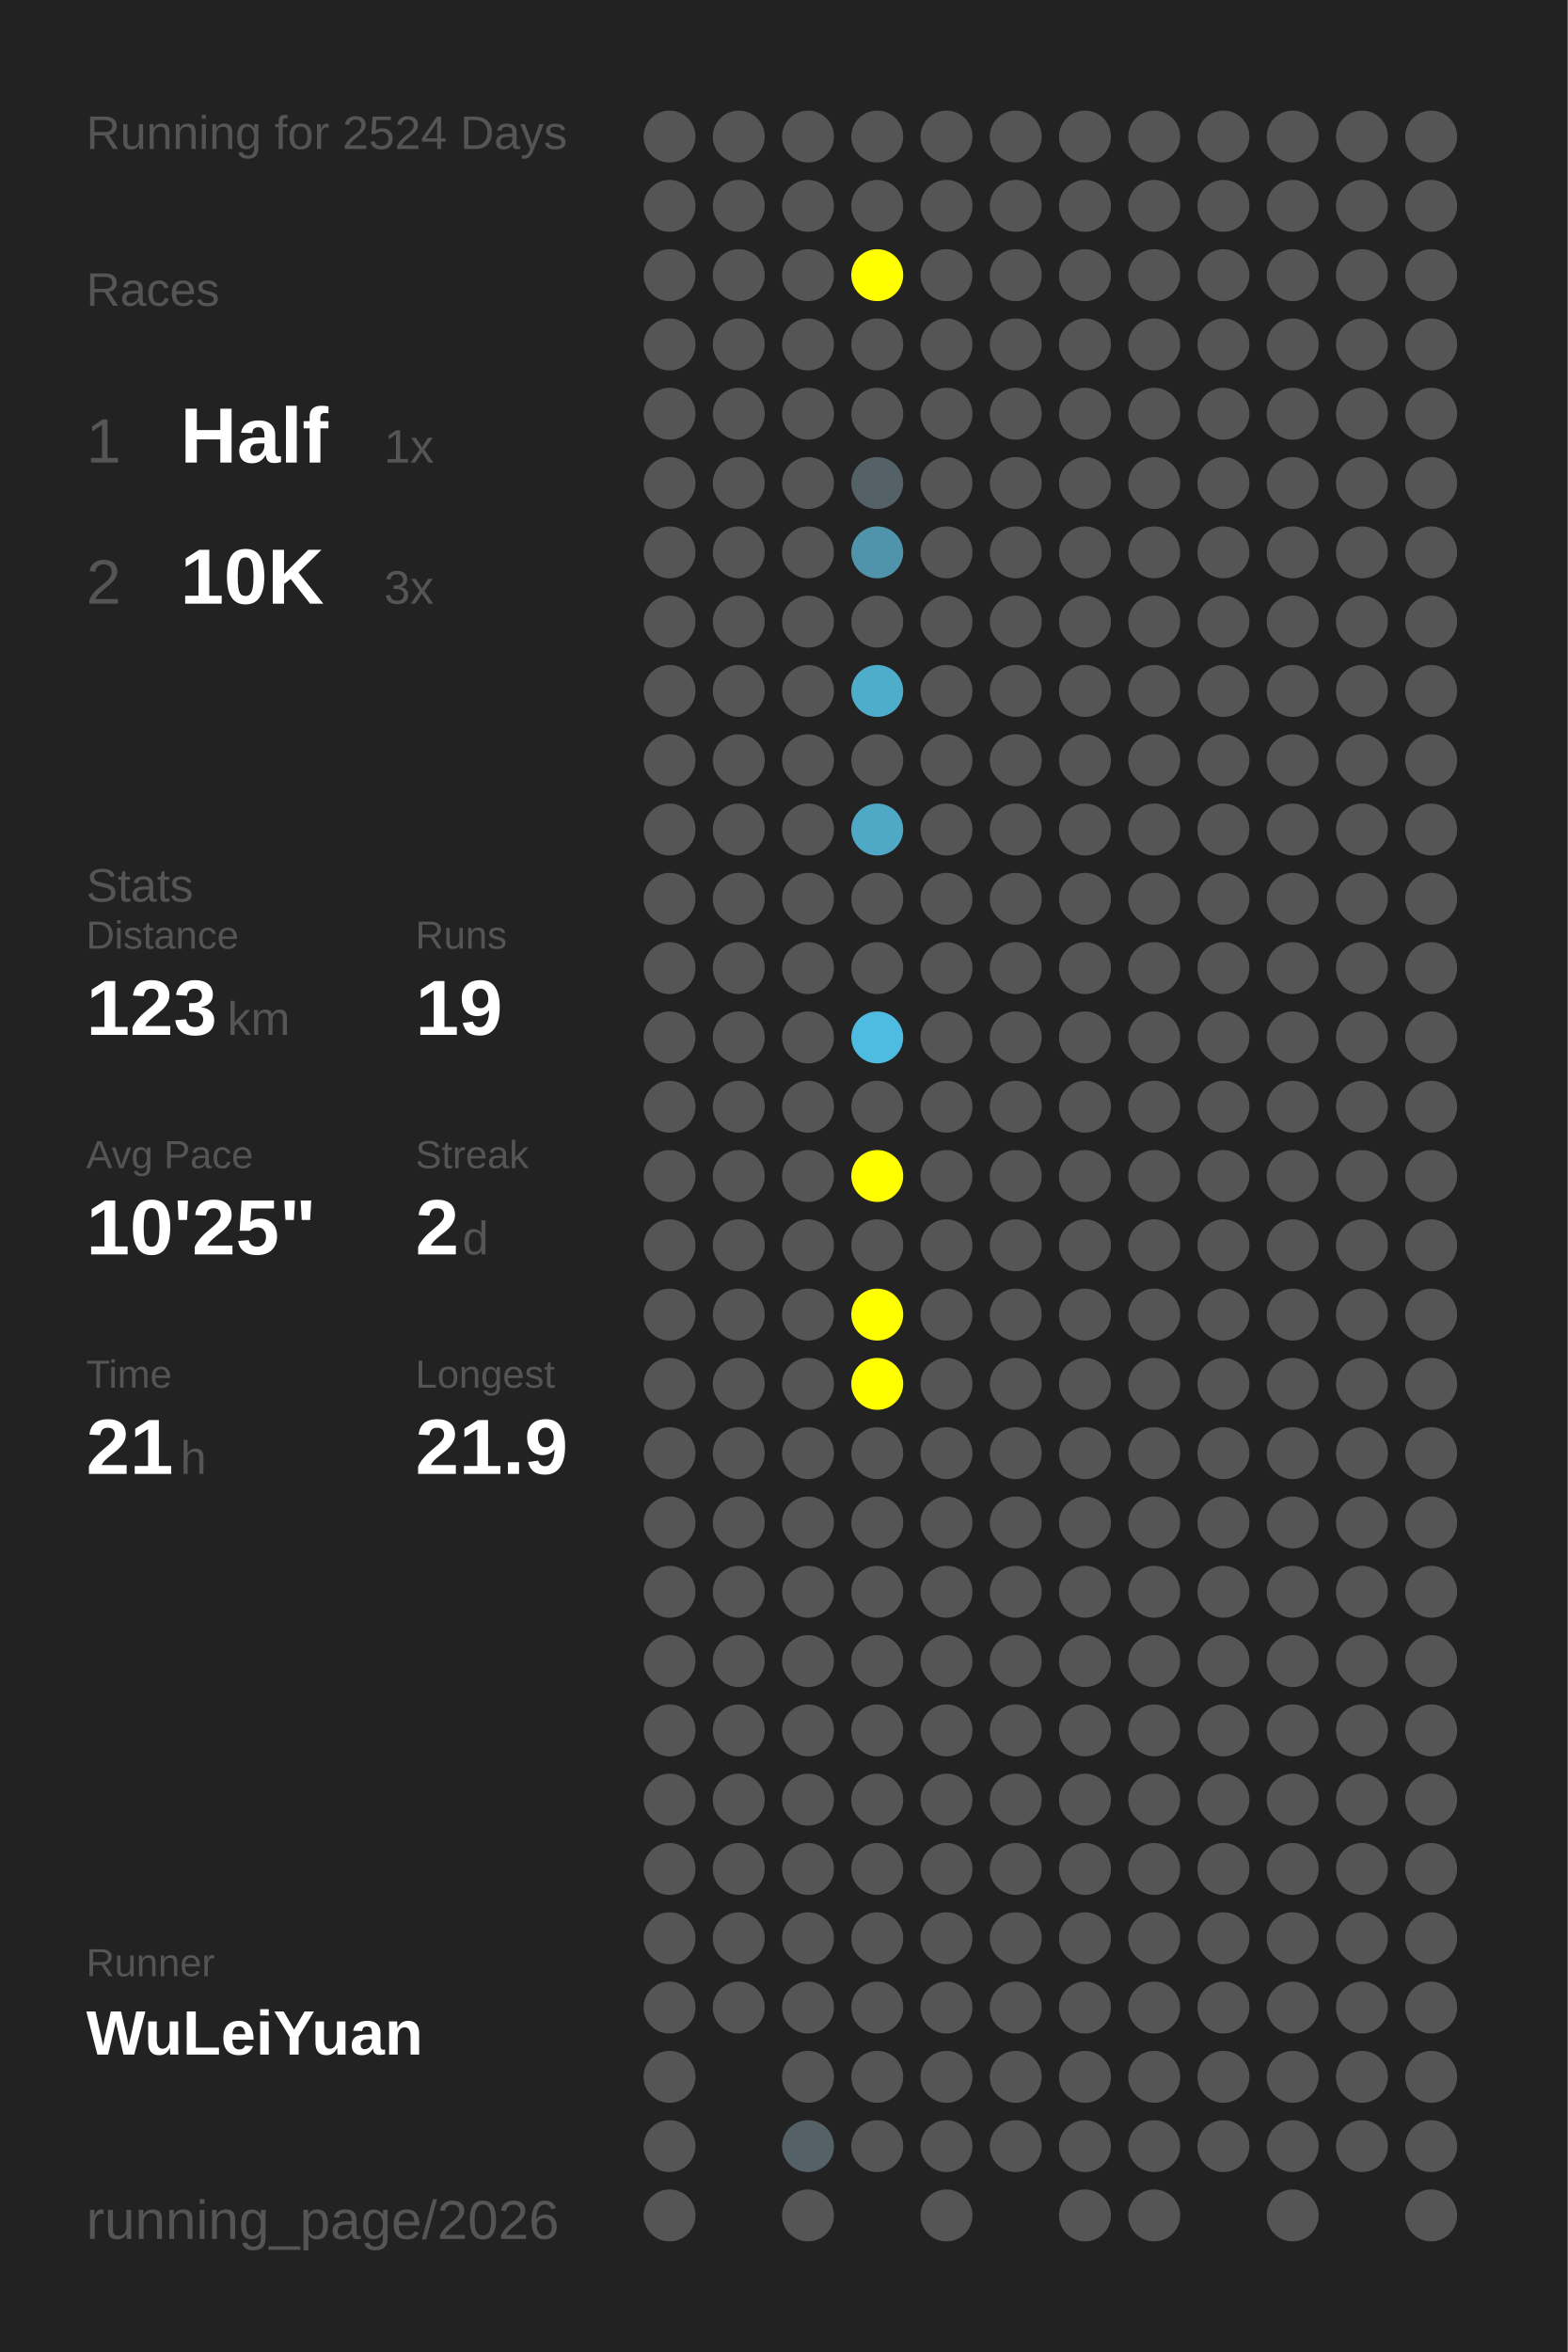
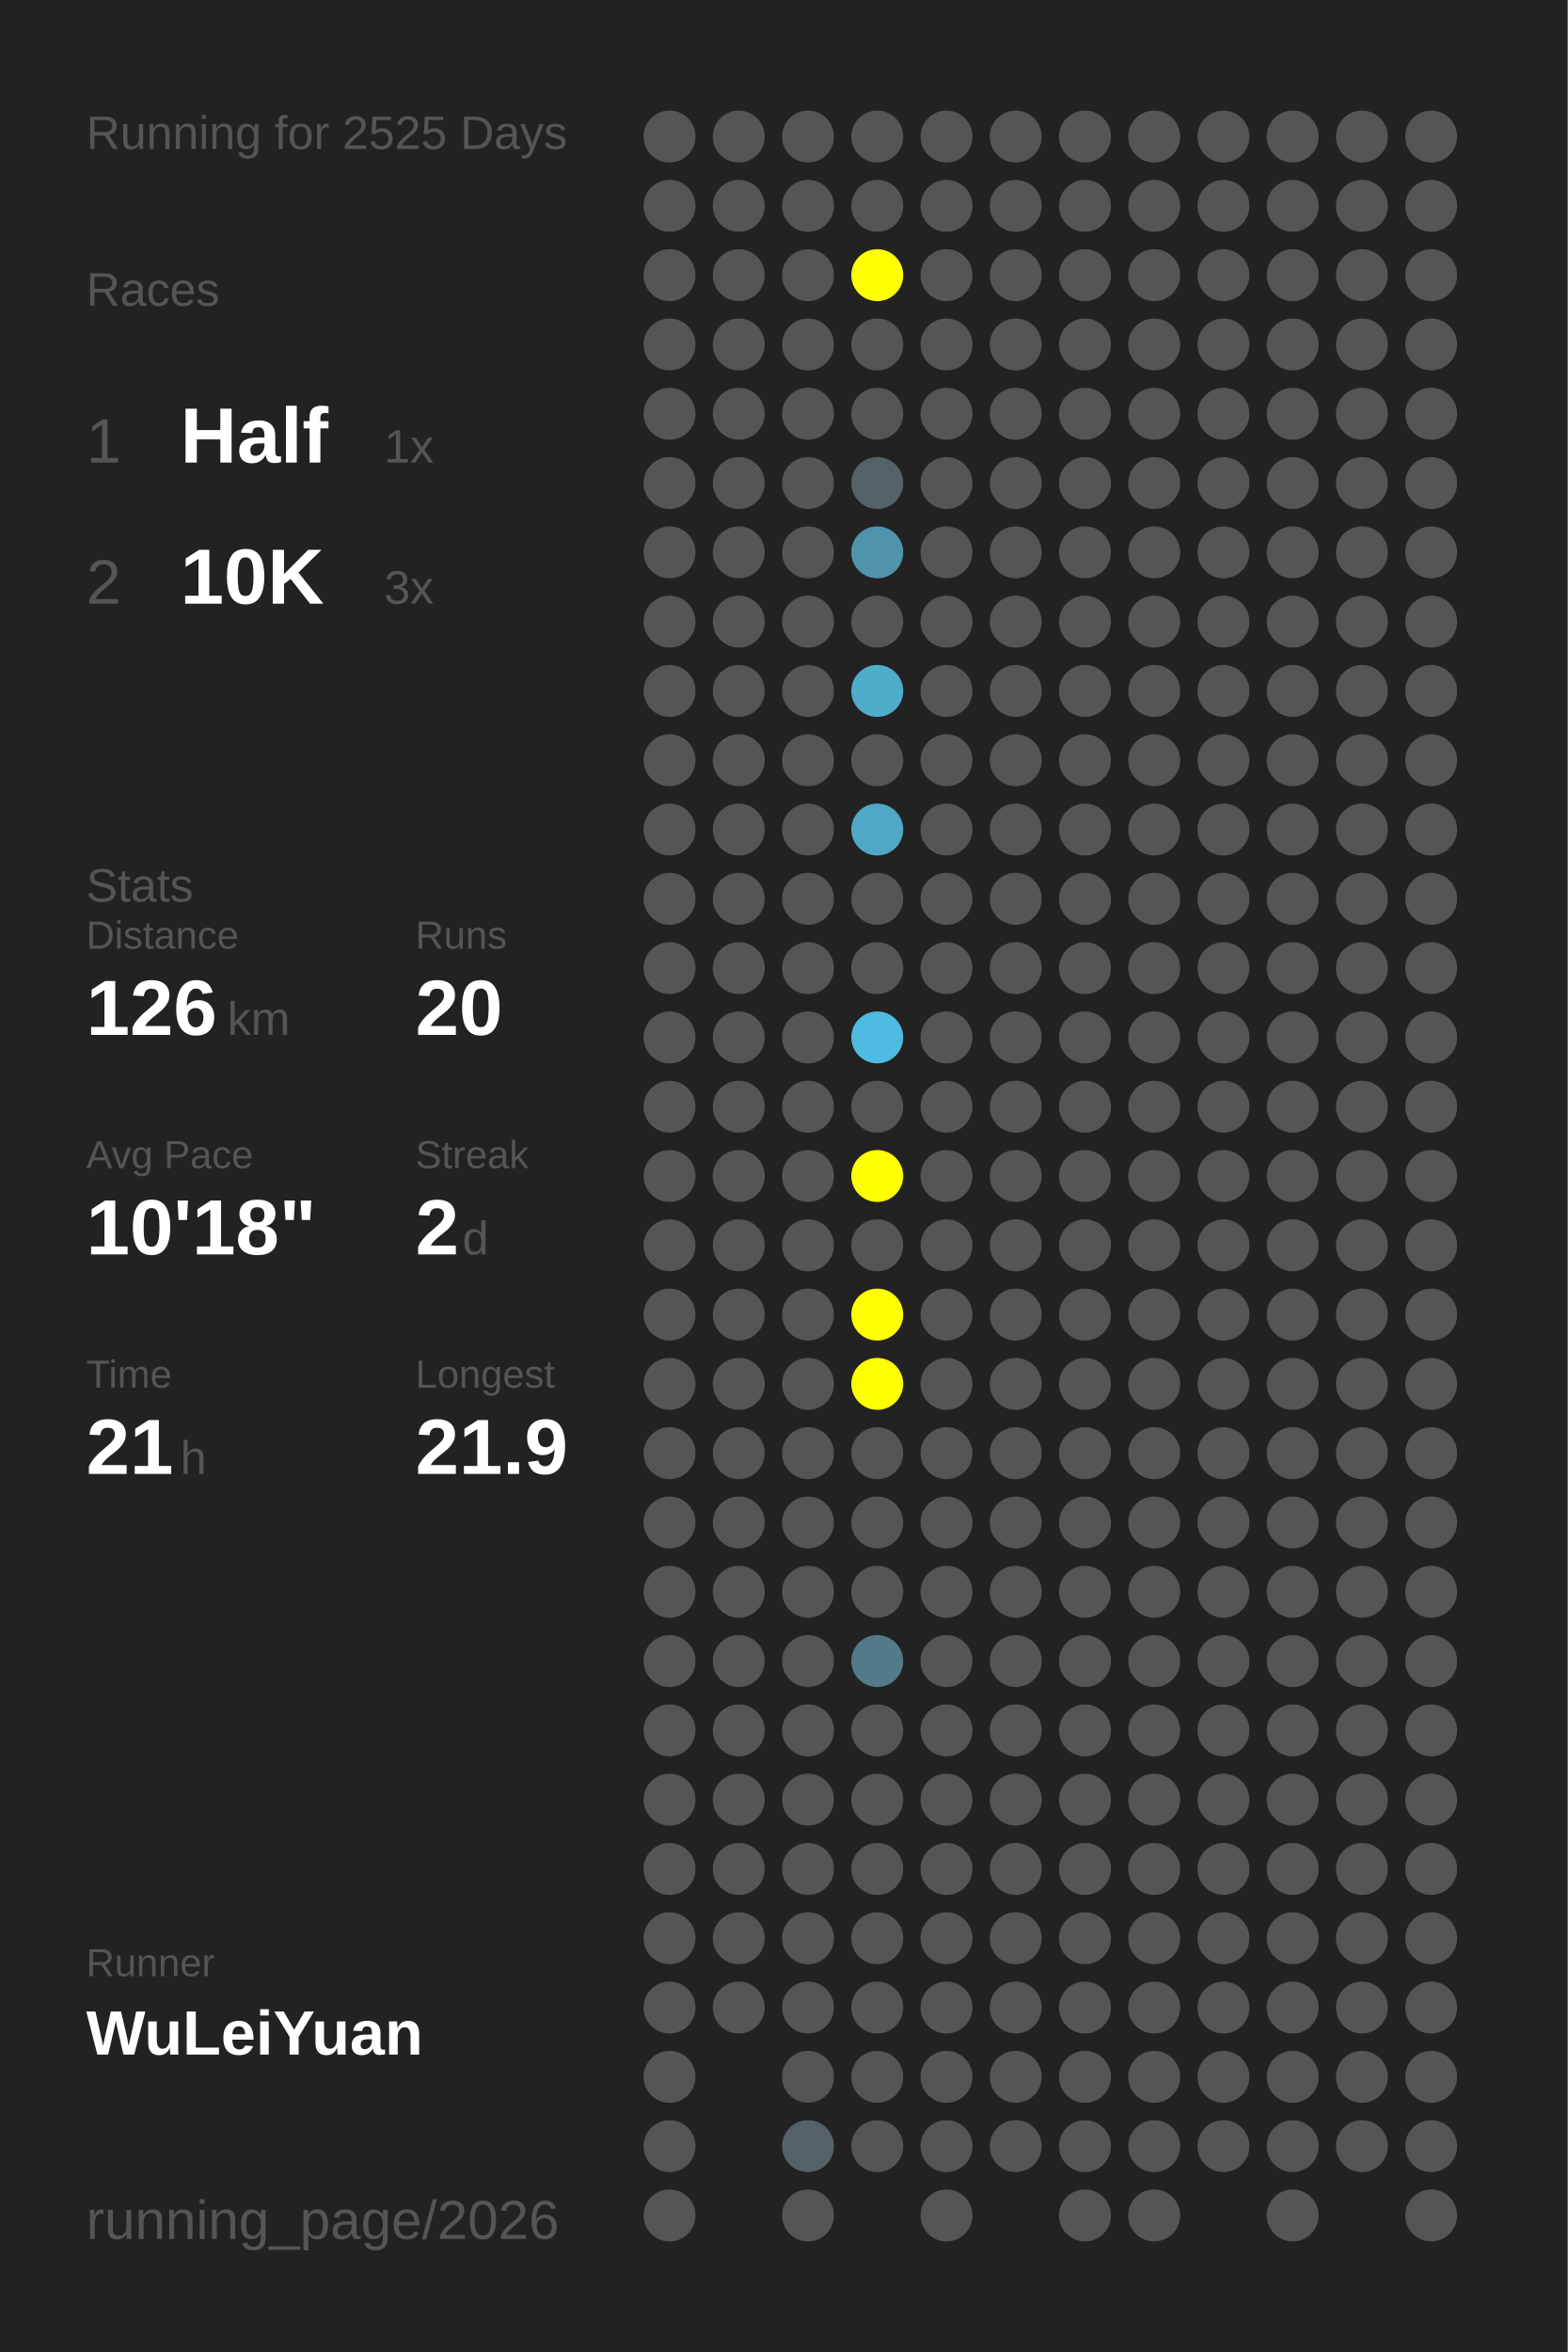
<svg xmlns="http://www.w3.org/2000/svg" baseProfile="full" height="300mm" version="1.1" viewBox="0,0,200,300" width="200mm">
  <defs />
  <rect fill="#222222" height="300" width="200" x="0" y="0" />
-   <text fill="#555555" style="font-size:6px; font-family:Arial;" x="11" y="19">Running for 2524 Days</text>
+   <text fill="#555555" style="font-size:6px; font-family:Arial;" x="11" y="19">Running for 2525 Days</text>
  <text fill="#555555" style="font-size:6px; font-family:Arial;" x="11" y="39">Races</text>
  <text fill="#555555" style="font-size:8px; font-family:Arial;" x="11" y="59">1</text>
  <text fill="#FFFFFF" style="font-size:10px; font-family:Arial; font-weight:bold;" x="23" y="59">Half</text>
  <text fill="#555555" style="font-size:6px; font-family:Arial;" x="49" y="59">1x</text>
  <text fill="#555555" style="font-size:8px; font-family:Arial;" x="11" y="77">2</text>
  <text fill="#FFFFFF" style="font-size:10px; font-family:Arial; font-weight:bold;" x="23" y="77">10K</text>
  <text fill="#555555" style="font-size:6px; font-family:Arial;" x="49" y="77">3x</text>
  <text fill="#555555" style="font-size:6px; font-family:Arial;" x="11" y="115">Stats</text>
  <text fill="#555555" style="font-size:5px; font-family:Arial;" x="11" y="121">Distance</text>
-   <text fill="#FFFFFF" style="font-size:10px; font-family:Arial; font-weight:bold;" x="11" y="132">123</text>
+   <text fill="#FFFFFF" style="font-size:10px; font-family:Arial; font-weight:bold;" x="11" y="132">126</text>
  <text fill="#555555" style="font-size:6px; font-family:Arial;" x="29" y="132">km</text>
  <text fill="#555555" style="font-size:5px; font-family:Arial;" x="53" y="121">Runs</text>
-   <text fill="#FFFFFF" style="font-size:10px; font-family:Arial; font-weight:bold;" x="53" y="132">19</text>
+   <text fill="#FFFFFF" style="font-size:10px; font-family:Arial; font-weight:bold;" x="53" y="132">20</text>
  <text fill="#555555" style="font-size:5px; font-family:Arial;" x="11" y="149">Avg Pace</text>
-   <text fill="#FFFFFF" style="font-size:10px; font-family:Arial; font-weight:bold;" x="11" y="160">10'25"</text>
+   <text fill="#FFFFFF" style="font-size:10px; font-family:Arial; font-weight:bold;" x="11" y="160">10'18"</text>
  <text fill="#555555" style="font-size:5px; font-family:Arial;" x="53" y="149">Streak</text>
  <text fill="#FFFFFF" style="font-size:10px; font-family:Arial; font-weight:bold;" x="53" y="160">2</text>
  <text fill="#555555" style="font-size:6px; font-family:Arial;" x="59" y="160">d</text>
  <text fill="#555555" style="font-size:5px; font-family:Arial;" x="11" y="177">Time</text>
  <text fill="#FFFFFF" style="font-size:10px; font-family:Arial; font-weight:bold;" x="11" y="188">21</text>
  <text fill="#555555" style="font-size:6px; font-family:Arial;" x="23" y="188">h</text>
  <text fill="#555555" style="font-size:5px; font-family:Arial;" x="53" y="177">Longest</text>
  <text fill="#FFFFFF" style="font-size:10px; font-family:Arial; font-weight:bold;" x="53" y="188">21.9</text>
  <text fill="#555555" style="font-size:5px; font-family:Arial;" x="11" y="252.065">Runner</text>
  <text fill="#FFFFFF" style="font-size:8px; font-family:Arial; font-weight:bold;" x="11" y="262.065">WuLeiYuan</text>
  <text fill="#555555" style="font-size:7px; font-family:Arial;" x="11" y="285.581">running_page/2026</text>
  <circle cx="85.417" cy="17.419" fill="#555555" r="3.312" />
  <circle cx="85.417" cy="26.258" fill="#555555" r="3.312" />
  <circle cx="85.417" cy="35.097" fill="#555555" r="3.312" />
  <circle cx="85.417" cy="43.935" fill="#555555" r="3.312" />
  <circle cx="85.417" cy="52.774" fill="#555555" r="3.312" />
  <circle cx="85.417" cy="61.613" fill="#555555" r="3.312" />
  <circle cx="85.417" cy="70.452" fill="#555555" r="3.312" />
  <circle cx="85.417" cy="79.29" fill="#555555" r="3.312" />
  <circle cx="85.417" cy="88.129" fill="#555555" r="3.312" />
  <circle cx="85.417" cy="96.968" fill="#555555" r="3.312" />
  <circle cx="85.417" cy="105.806" fill="#555555" r="3.312" />
  <circle cx="85.417" cy="114.645" fill="#555555" r="3.312" />
  <circle cx="85.417" cy="123.484" fill="#555555" r="3.312" />
  <circle cx="85.417" cy="132.323" fill="#555555" r="3.312" />
  <circle cx="85.417" cy="141.161" fill="#555555" r="3.312" />
  <circle cx="85.417" cy="150" fill="#555555" r="3.312" />
  <circle cx="85.417" cy="158.839" fill="#555555" r="3.312" />
  <circle cx="85.417" cy="167.677" fill="#555555" r="3.312" />
  <circle cx="85.417" cy="176.516" fill="#555555" r="3.312" />
  <circle cx="85.417" cy="185.355" fill="#555555" r="3.312" />
  <circle cx="85.417" cy="194.194" fill="#555555" r="3.312" />
  <circle cx="85.417" cy="203.032" fill="#555555" r="3.312" />
  <circle cx="85.417" cy="211.871" fill="#555555" r="3.312" />
  <circle cx="85.417" cy="220.71" fill="#555555" r="3.312" />
  <circle cx="85.417" cy="229.548" fill="#555555" r="3.312" />
  <circle cx="85.417" cy="238.387" fill="#555555" r="3.312" />
  <circle cx="85.417" cy="247.226" fill="#555555" r="3.312" />
  <circle cx="85.417" cy="256.065" fill="#555555" r="3.312" />
  <circle cx="85.417" cy="264.903" fill="#555555" r="3.312" />
  <circle cx="85.417" cy="273.742" fill="#555555" r="3.312" />
  <circle cx="85.417" cy="282.581" fill="#555555" r="3.312" />
  <circle cx="94.25" cy="17.419" fill="#555555" r="3.312" />
  <circle cx="94.25" cy="26.258" fill="#555555" r="3.312" />
  <circle cx="94.25" cy="35.097" fill="#555555" r="3.312" />
  <circle cx="94.25" cy="43.935" fill="#555555" r="3.312" />
  <circle cx="94.25" cy="52.774" fill="#555555" r="3.312" />
  <circle cx="94.25" cy="61.613" fill="#555555" r="3.312" />
  <circle cx="94.25" cy="70.452" fill="#555555" r="3.312" />
  <circle cx="94.25" cy="79.29" fill="#555555" r="3.312" />
  <circle cx="94.25" cy="88.129" fill="#555555" r="3.312" />
  <circle cx="94.25" cy="96.968" fill="#555555" r="3.312" />
  <circle cx="94.25" cy="105.806" fill="#555555" r="3.312" />
  <circle cx="94.25" cy="114.645" fill="#555555" r="3.312" />
  <circle cx="94.25" cy="123.484" fill="#555555" r="3.312" />
  <circle cx="94.25" cy="132.323" fill="#555555" r="3.312" />
  <circle cx="94.25" cy="141.161" fill="#555555" r="3.312" />
  <circle cx="94.25" cy="150" fill="#555555" r="3.312" />
  <circle cx="94.25" cy="158.839" fill="#555555" r="3.312" />
  <circle cx="94.25" cy="167.677" fill="#555555" r="3.312" />
  <circle cx="94.25" cy="176.516" fill="#555555" r="3.312" />
  <circle cx="94.25" cy="185.355" fill="#555555" r="3.312" />
  <circle cx="94.25" cy="194.194" fill="#555555" r="3.312" />
  <circle cx="94.25" cy="203.032" fill="#555555" r="3.312" />
  <circle cx="94.25" cy="211.871" fill="#555555" r="3.312" />
  <circle cx="94.25" cy="220.71" fill="#555555" r="3.312" />
  <circle cx="94.25" cy="229.548" fill="#555555" r="3.312" />
  <circle cx="94.25" cy="238.387" fill="#555555" r="3.312" />
  <circle cx="94.25" cy="247.226" fill="#555555" r="3.312" />
  <circle cx="94.25" cy="256.065" fill="#555555" r="3.312" />
  <circle cx="103.083" cy="17.419" fill="#555555" r="3.312" />
  <circle cx="103.083" cy="26.258" fill="#555555" r="3.312" />
  <circle cx="103.083" cy="35.097" fill="#555555" r="3.312" />
  <circle cx="103.083" cy="43.935" fill="#555555" r="3.312" />
  <circle cx="103.083" cy="52.774" fill="#555555" r="3.312" />
  <circle cx="103.083" cy="61.613" fill="#555555" r="3.312" />
  <circle cx="103.083" cy="70.452" fill="#555555" r="3.312" />
  <circle cx="103.083" cy="79.29" fill="#555555" r="3.312" />
  <circle cx="103.083" cy="88.129" fill="#555555" r="3.312" />
  <circle cx="103.083" cy="96.968" fill="#555555" r="3.312" />
  <circle cx="103.083" cy="105.806" fill="#555555" r="3.312" />
  <circle cx="103.083" cy="114.645" fill="#555555" r="3.312" />
  <circle cx="103.083" cy="123.484" fill="#555555" r="3.312" />
  <circle cx="103.083" cy="132.323" fill="#555555" r="3.312" />
  <circle cx="103.083" cy="141.161" fill="#555555" r="3.312" />
  <circle cx="103.083" cy="150" fill="#555555" r="3.312" />
  <circle cx="103.083" cy="158.839" fill="#555555" r="3.312" />
  <circle cx="103.083" cy="167.677" fill="#555555" r="3.312" />
  <circle cx="103.083" cy="176.516" fill="#555555" r="3.312" />
  <circle cx="103.083" cy="185.355" fill="#555555" r="3.312" />
  <circle cx="103.083" cy="194.194" fill="#555555" r="3.312" />
  <circle cx="103.083" cy="203.032" fill="#555555" r="3.312" />
  <circle cx="103.083" cy="211.871" fill="#555555" r="3.312" />
  <circle cx="103.083" cy="220.71" fill="#555555" r="3.312" />
  <circle cx="103.083" cy="229.548" fill="#555555" r="3.312" />
  <circle cx="103.083" cy="238.387" fill="#555555" r="3.312" />
  <circle cx="103.083" cy="247.226" fill="#555555" r="3.312" />
  <circle cx="103.083" cy="256.065" fill="#555555" r="3.312" />
  <circle cx="103.083" cy="264.903" fill="#555555" r="3.312" />
  <circle cx="103.083" cy="273.742" fill="#546267" r="3.312" />
  <circle cx="103.083" cy="282.581" fill="#555555" r="3.312" />
  <circle cx="111.917" cy="17.419" fill="#555555" r="3.312" />
  <circle cx="111.917" cy="26.258" fill="#555555" r="3.312" />
  <circle cx="111.917" cy="35.097" fill="#FFFF00" r="3.312" />
  <circle cx="111.917" cy="43.935" fill="#555555" r="3.312" />
  <circle cx="111.917" cy="52.774" fill="#555555" r="3.312" />
  <circle cx="111.917" cy="61.613" fill="#546267" r="3.312" />
  <circle cx="111.917" cy="70.452" fill="#5094ab" r="3.312" />
  <circle cx="111.917" cy="79.29" fill="#555555" r="3.312" />
  <circle cx="111.917" cy="88.129" fill="#4fadcc" r="3.312" />
  <circle cx="111.917" cy="96.968" fill="#555555" r="3.312" />
  <circle cx="111.917" cy="105.806" fill="#4fa8c6" r="3.312" />
  <circle cx="111.917" cy="114.645" fill="#555555" r="3.312" />
  <circle cx="111.917" cy="123.484" fill="#555555" r="3.312" />
  <circle cx="111.917" cy="132.323" fill="#4ebbe0" r="3.312" />
  <circle cx="111.917" cy="141.161" fill="#555555" r="3.312" />
  <circle cx="111.917" cy="150" fill="#FFFF00" r="3.312" />
  <circle cx="111.917" cy="158.839" fill="#555555" r="3.312" />
  <circle cx="111.917" cy="167.677" fill="#FFFF00" r="3.312" />
  <circle cx="111.917" cy="176.516" fill="#FFFF00" r="3.312" />
  <circle cx="111.917" cy="185.355" fill="#555555" r="3.312" />
  <circle cx="111.917" cy="194.194" fill="#555555" r="3.312" />
  <circle cx="111.917" cy="203.032" fill="#555555" r="3.312" />
-   <circle cx="111.917" cy="211.871" fill="#555555" r="3.312" />
+   <circle cx="111.917" cy="211.871" fill="#527a88" r="3.312" />
  <circle cx="111.917" cy="220.71" fill="#555555" r="3.312" />
  <circle cx="111.917" cy="229.548" fill="#555555" r="3.312" />
  <circle cx="111.917" cy="238.387" fill="#555555" r="3.312" />
  <circle cx="111.917" cy="247.226" fill="#555555" r="3.312" />
  <circle cx="111.917" cy="256.065" fill="#555555" r="3.312" />
  <circle cx="111.917" cy="264.903" fill="#555555" r="3.312" />
  <circle cx="111.917" cy="273.742" fill="#555555" r="3.312" />
  <circle cx="120.75" cy="17.419" fill="#555555" r="3.312" />
  <circle cx="120.75" cy="26.258" fill="#555555" r="3.312" />
  <circle cx="120.75" cy="35.097" fill="#555555" r="3.312" />
  <circle cx="120.75" cy="43.935" fill="#555555" r="3.312" />
  <circle cx="120.75" cy="52.774" fill="#555555" r="3.312" />
  <circle cx="120.75" cy="61.613" fill="#555555" r="3.312" />
  <circle cx="120.75" cy="70.452" fill="#555555" r="3.312" />
  <circle cx="120.75" cy="79.29" fill="#555555" r="3.312" />
  <circle cx="120.75" cy="88.129" fill="#555555" r="3.312" />
  <circle cx="120.75" cy="96.968" fill="#555555" r="3.312" />
  <circle cx="120.75" cy="105.806" fill="#555555" r="3.312" />
  <circle cx="120.75" cy="114.645" fill="#555555" r="3.312" />
  <circle cx="120.75" cy="123.484" fill="#555555" r="3.312" />
  <circle cx="120.75" cy="132.323" fill="#555555" r="3.312" />
  <circle cx="120.75" cy="141.161" fill="#555555" r="3.312" />
  <circle cx="120.75" cy="150" fill="#555555" r="3.312" />
  <circle cx="120.75" cy="158.839" fill="#555555" r="3.312" />
  <circle cx="120.75" cy="167.677" fill="#555555" r="3.312" />
  <circle cx="120.75" cy="176.516" fill="#555555" r="3.312" />
  <circle cx="120.75" cy="185.355" fill="#555555" r="3.312" />
  <circle cx="120.75" cy="194.194" fill="#555555" r="3.312" />
  <circle cx="120.75" cy="203.032" fill="#555555" r="3.312" />
  <circle cx="120.75" cy="211.871" fill="#555555" r="3.312" />
  <circle cx="120.75" cy="220.71" fill="#555555" r="3.312" />
  <circle cx="120.75" cy="229.548" fill="#555555" r="3.312" />
  <circle cx="120.75" cy="238.387" fill="#555555" r="3.312" />
  <circle cx="120.75" cy="247.226" fill="#555555" r="3.312" />
  <circle cx="120.75" cy="256.065" fill="#555555" r="3.312" />
  <circle cx="120.75" cy="264.903" fill="#555555" r="3.312" />
  <circle cx="120.75" cy="273.742" fill="#555555" r="3.312" />
  <circle cx="120.75" cy="282.581" fill="#555555" r="3.312" />
  <circle cx="129.583" cy="17.419" fill="#555555" r="3.312" />
  <circle cx="129.583" cy="26.258" fill="#555555" r="3.312" />
  <circle cx="129.583" cy="35.097" fill="#555555" r="3.312" />
  <circle cx="129.583" cy="43.935" fill="#555555" r="3.312" />
  <circle cx="129.583" cy="52.774" fill="#555555" r="3.312" />
  <circle cx="129.583" cy="61.613" fill="#555555" r="3.312" />
  <circle cx="129.583" cy="70.452" fill="#555555" r="3.312" />
  <circle cx="129.583" cy="79.29" fill="#555555" r="3.312" />
  <circle cx="129.583" cy="88.129" fill="#555555" r="3.312" />
  <circle cx="129.583" cy="96.968" fill="#555555" r="3.312" />
  <circle cx="129.583" cy="105.806" fill="#555555" r="3.312" />
  <circle cx="129.583" cy="114.645" fill="#555555" r="3.312" />
  <circle cx="129.583" cy="123.484" fill="#555555" r="3.312" />
  <circle cx="129.583" cy="132.323" fill="#555555" r="3.312" />
  <circle cx="129.583" cy="141.161" fill="#555555" r="3.312" />
  <circle cx="129.583" cy="150" fill="#555555" r="3.312" />
  <circle cx="129.583" cy="158.839" fill="#555555" r="3.312" />
  <circle cx="129.583" cy="167.677" fill="#555555" r="3.312" />
  <circle cx="129.583" cy="176.516" fill="#555555" r="3.312" />
  <circle cx="129.583" cy="185.355" fill="#555555" r="3.312" />
  <circle cx="129.583" cy="194.194" fill="#555555" r="3.312" />
  <circle cx="129.583" cy="203.032" fill="#555555" r="3.312" />
  <circle cx="129.583" cy="211.871" fill="#555555" r="3.312" />
  <circle cx="129.583" cy="220.71" fill="#555555" r="3.312" />
  <circle cx="129.583" cy="229.548" fill="#555555" r="3.312" />
  <circle cx="129.583" cy="238.387" fill="#555555" r="3.312" />
  <circle cx="129.583" cy="247.226" fill="#555555" r="3.312" />
  <circle cx="129.583" cy="256.065" fill="#555555" r="3.312" />
  <circle cx="129.583" cy="264.903" fill="#555555" r="3.312" />
  <circle cx="129.583" cy="273.742" fill="#555555" r="3.312" />
  <circle cx="138.417" cy="17.419" fill="#555555" r="3.312" />
  <circle cx="138.417" cy="26.258" fill="#555555" r="3.312" />
  <circle cx="138.417" cy="35.097" fill="#555555" r="3.312" />
  <circle cx="138.417" cy="43.935" fill="#555555" r="3.312" />
  <circle cx="138.417" cy="52.774" fill="#555555" r="3.312" />
  <circle cx="138.417" cy="61.613" fill="#555555" r="3.312" />
  <circle cx="138.417" cy="70.452" fill="#555555" r="3.312" />
  <circle cx="138.417" cy="79.29" fill="#555555" r="3.312" />
  <circle cx="138.417" cy="88.129" fill="#555555" r="3.312" />
  <circle cx="138.417" cy="96.968" fill="#555555" r="3.312" />
  <circle cx="138.417" cy="105.806" fill="#555555" r="3.312" />
  <circle cx="138.417" cy="114.645" fill="#555555" r="3.312" />
  <circle cx="138.417" cy="123.484" fill="#555555" r="3.312" />
  <circle cx="138.417" cy="132.323" fill="#555555" r="3.312" />
  <circle cx="138.417" cy="141.161" fill="#555555" r="3.312" />
  <circle cx="138.417" cy="150" fill="#555555" r="3.312" />
  <circle cx="138.417" cy="158.839" fill="#555555" r="3.312" />
  <circle cx="138.417" cy="167.677" fill="#555555" r="3.312" />
  <circle cx="138.417" cy="176.516" fill="#555555" r="3.312" />
  <circle cx="138.417" cy="185.355" fill="#555555" r="3.312" />
  <circle cx="138.417" cy="194.194" fill="#555555" r="3.312" />
  <circle cx="138.417" cy="203.032" fill="#555555" r="3.312" />
  <circle cx="138.417" cy="211.871" fill="#555555" r="3.312" />
  <circle cx="138.417" cy="220.71" fill="#555555" r="3.312" />
  <circle cx="138.417" cy="229.548" fill="#555555" r="3.312" />
  <circle cx="138.417" cy="238.387" fill="#555555" r="3.312" />
  <circle cx="138.417" cy="247.226" fill="#555555" r="3.312" />
  <circle cx="138.417" cy="256.065" fill="#555555" r="3.312" />
  <circle cx="138.417" cy="264.903" fill="#555555" r="3.312" />
  <circle cx="138.417" cy="273.742" fill="#555555" r="3.312" />
  <circle cx="138.417" cy="282.581" fill="#555555" r="3.312" />
  <circle cx="147.25" cy="17.419" fill="#555555" r="3.312" />
  <circle cx="147.25" cy="26.258" fill="#555555" r="3.312" />
  <circle cx="147.25" cy="35.097" fill="#555555" r="3.312" />
  <circle cx="147.25" cy="43.935" fill="#555555" r="3.312" />
  <circle cx="147.25" cy="52.774" fill="#555555" r="3.312" />
  <circle cx="147.25" cy="61.613" fill="#555555" r="3.312" />
  <circle cx="147.25" cy="70.452" fill="#555555" r="3.312" />
  <circle cx="147.25" cy="79.29" fill="#555555" r="3.312" />
  <circle cx="147.25" cy="88.129" fill="#555555" r="3.312" />
  <circle cx="147.25" cy="96.968" fill="#555555" r="3.312" />
  <circle cx="147.25" cy="105.806" fill="#555555" r="3.312" />
  <circle cx="147.25" cy="114.645" fill="#555555" r="3.312" />
  <circle cx="147.25" cy="123.484" fill="#555555" r="3.312" />
  <circle cx="147.25" cy="132.323" fill="#555555" r="3.312" />
  <circle cx="147.25" cy="141.161" fill="#555555" r="3.312" />
  <circle cx="147.25" cy="150" fill="#555555" r="3.312" />
  <circle cx="147.25" cy="158.839" fill="#555555" r="3.312" />
  <circle cx="147.25" cy="167.677" fill="#555555" r="3.312" />
  <circle cx="147.25" cy="176.516" fill="#555555" r="3.312" />
  <circle cx="147.25" cy="185.355" fill="#555555" r="3.312" />
  <circle cx="147.25" cy="194.194" fill="#555555" r="3.312" />
  <circle cx="147.25" cy="203.032" fill="#555555" r="3.312" />
  <circle cx="147.25" cy="211.871" fill="#555555" r="3.312" />
  <circle cx="147.25" cy="220.71" fill="#555555" r="3.312" />
  <circle cx="147.25" cy="229.548" fill="#555555" r="3.312" />
  <circle cx="147.25" cy="238.387" fill="#555555" r="3.312" />
  <circle cx="147.25" cy="247.226" fill="#555555" r="3.312" />
  <circle cx="147.25" cy="256.065" fill="#555555" r="3.312" />
  <circle cx="147.25" cy="264.903" fill="#555555" r="3.312" />
  <circle cx="147.25" cy="273.742" fill="#555555" r="3.312" />
  <circle cx="147.25" cy="282.581" fill="#555555" r="3.312" />
  <circle cx="156.083" cy="17.419" fill="#555555" r="3.312" />
  <circle cx="156.083" cy="26.258" fill="#555555" r="3.312" />
  <circle cx="156.083" cy="35.097" fill="#555555" r="3.312" />
  <circle cx="156.083" cy="43.935" fill="#555555" r="3.312" />
  <circle cx="156.083" cy="52.774" fill="#555555" r="3.312" />
  <circle cx="156.083" cy="61.613" fill="#555555" r="3.312" />
  <circle cx="156.083" cy="70.452" fill="#555555" r="3.312" />
  <circle cx="156.083" cy="79.29" fill="#555555" r="3.312" />
  <circle cx="156.083" cy="88.129" fill="#555555" r="3.312" />
  <circle cx="156.083" cy="96.968" fill="#555555" r="3.312" />
  <circle cx="156.083" cy="105.806" fill="#555555" r="3.312" />
  <circle cx="156.083" cy="114.645" fill="#555555" r="3.312" />
  <circle cx="156.083" cy="123.484" fill="#555555" r="3.312" />
  <circle cx="156.083" cy="132.323" fill="#555555" r="3.312" />
  <circle cx="156.083" cy="141.161" fill="#555555" r="3.312" />
  <circle cx="156.083" cy="150" fill="#555555" r="3.312" />
  <circle cx="156.083" cy="158.839" fill="#555555" r="3.312" />
  <circle cx="156.083" cy="167.677" fill="#555555" r="3.312" />
  <circle cx="156.083" cy="176.516" fill="#555555" r="3.312" />
  <circle cx="156.083" cy="185.355" fill="#555555" r="3.312" />
  <circle cx="156.083" cy="194.194" fill="#555555" r="3.312" />
  <circle cx="156.083" cy="203.032" fill="#555555" r="3.312" />
  <circle cx="156.083" cy="211.871" fill="#555555" r="3.312" />
  <circle cx="156.083" cy="220.71" fill="#555555" r="3.312" />
  <circle cx="156.083" cy="229.548" fill="#555555" r="3.312" />
  <circle cx="156.083" cy="238.387" fill="#555555" r="3.312" />
  <circle cx="156.083" cy="247.226" fill="#555555" r="3.312" />
  <circle cx="156.083" cy="256.065" fill="#555555" r="3.312" />
  <circle cx="156.083" cy="264.903" fill="#555555" r="3.312" />
  <circle cx="156.083" cy="273.742" fill="#555555" r="3.312" />
  <circle cx="164.917" cy="17.419" fill="#555555" r="3.312" />
  <circle cx="164.917" cy="26.258" fill="#555555" r="3.312" />
  <circle cx="164.917" cy="35.097" fill="#555555" r="3.312" />
  <circle cx="164.917" cy="43.935" fill="#555555" r="3.312" />
  <circle cx="164.917" cy="52.774" fill="#555555" r="3.312" />
  <circle cx="164.917" cy="61.613" fill="#555555" r="3.312" />
  <circle cx="164.917" cy="70.452" fill="#555555" r="3.312" />
  <circle cx="164.917" cy="79.29" fill="#555555" r="3.312" />
  <circle cx="164.917" cy="88.129" fill="#555555" r="3.312" />
  <circle cx="164.917" cy="96.968" fill="#555555" r="3.312" />
  <circle cx="164.917" cy="105.806" fill="#555555" r="3.312" />
  <circle cx="164.917" cy="114.645" fill="#555555" r="3.312" />
  <circle cx="164.917" cy="123.484" fill="#555555" r="3.312" />
  <circle cx="164.917" cy="132.323" fill="#555555" r="3.312" />
  <circle cx="164.917" cy="141.161" fill="#555555" r="3.312" />
  <circle cx="164.917" cy="150" fill="#555555" r="3.312" />
  <circle cx="164.917" cy="158.839" fill="#555555" r="3.312" />
  <circle cx="164.917" cy="167.677" fill="#555555" r="3.312" />
  <circle cx="164.917" cy="176.516" fill="#555555" r="3.312" />
  <circle cx="164.917" cy="185.355" fill="#555555" r="3.312" />
  <circle cx="164.917" cy="194.194" fill="#555555" r="3.312" />
  <circle cx="164.917" cy="203.032" fill="#555555" r="3.312" />
  <circle cx="164.917" cy="211.871" fill="#555555" r="3.312" />
  <circle cx="164.917" cy="220.71" fill="#555555" r="3.312" />
  <circle cx="164.917" cy="229.548" fill="#555555" r="3.312" />
  <circle cx="164.917" cy="238.387" fill="#555555" r="3.312" />
  <circle cx="164.917" cy="247.226" fill="#555555" r="3.312" />
  <circle cx="164.917" cy="256.065" fill="#555555" r="3.312" />
  <circle cx="164.917" cy="264.903" fill="#555555" r="3.312" />
  <circle cx="164.917" cy="273.742" fill="#555555" r="3.312" />
  <circle cx="164.917" cy="282.581" fill="#555555" r="3.312" />
  <circle cx="173.75" cy="17.419" fill="#555555" r="3.312" />
  <circle cx="173.75" cy="26.258" fill="#555555" r="3.312" />
  <circle cx="173.75" cy="35.097" fill="#555555" r="3.312" />
  <circle cx="173.75" cy="43.935" fill="#555555" r="3.312" />
  <circle cx="173.75" cy="52.774" fill="#555555" r="3.312" />
  <circle cx="173.75" cy="61.613" fill="#555555" r="3.312" />
  <circle cx="173.75" cy="70.452" fill="#555555" r="3.312" />
  <circle cx="173.75" cy="79.29" fill="#555555" r="3.312" />
  <circle cx="173.75" cy="88.129" fill="#555555" r="3.312" />
  <circle cx="173.75" cy="96.968" fill="#555555" r="3.312" />
  <circle cx="173.75" cy="105.806" fill="#555555" r="3.312" />
  <circle cx="173.75" cy="114.645" fill="#555555" r="3.312" />
  <circle cx="173.75" cy="123.484" fill="#555555" r="3.312" />
  <circle cx="173.75" cy="132.323" fill="#555555" r="3.312" />
  <circle cx="173.75" cy="141.161" fill="#555555" r="3.312" />
  <circle cx="173.75" cy="150" fill="#555555" r="3.312" />
  <circle cx="173.75" cy="158.839" fill="#555555" r="3.312" />
  <circle cx="173.75" cy="167.677" fill="#555555" r="3.312" />
  <circle cx="173.75" cy="176.516" fill="#555555" r="3.312" />
  <circle cx="173.75" cy="185.355" fill="#555555" r="3.312" />
  <circle cx="173.75" cy="194.194" fill="#555555" r="3.312" />
  <circle cx="173.75" cy="203.032" fill="#555555" r="3.312" />
  <circle cx="173.75" cy="211.871" fill="#555555" r="3.312" />
  <circle cx="173.75" cy="220.71" fill="#555555" r="3.312" />
  <circle cx="173.75" cy="229.548" fill="#555555" r="3.312" />
  <circle cx="173.75" cy="238.387" fill="#555555" r="3.312" />
  <circle cx="173.75" cy="247.226" fill="#555555" r="3.312" />
  <circle cx="173.75" cy="256.065" fill="#555555" r="3.312" />
  <circle cx="173.75" cy="264.903" fill="#555555" r="3.312" />
  <circle cx="173.75" cy="273.742" fill="#555555" r="3.312" />
  <circle cx="182.583" cy="17.419" fill="#555555" r="3.312" />
  <circle cx="182.583" cy="26.258" fill="#555555" r="3.312" />
  <circle cx="182.583" cy="35.097" fill="#555555" r="3.312" />
  <circle cx="182.583" cy="43.935" fill="#555555" r="3.312" />
  <circle cx="182.583" cy="52.774" fill="#555555" r="3.312" />
  <circle cx="182.583" cy="61.613" fill="#555555" r="3.312" />
  <circle cx="182.583" cy="70.452" fill="#555555" r="3.312" />
  <circle cx="182.583" cy="79.29" fill="#555555" r="3.312" />
  <circle cx="182.583" cy="88.129" fill="#555555" r="3.312" />
  <circle cx="182.583" cy="96.968" fill="#555555" r="3.312" />
  <circle cx="182.583" cy="105.806" fill="#555555" r="3.312" />
  <circle cx="182.583" cy="114.645" fill="#555555" r="3.312" />
  <circle cx="182.583" cy="123.484" fill="#555555" r="3.312" />
  <circle cx="182.583" cy="132.323" fill="#555555" r="3.312" />
  <circle cx="182.583" cy="141.161" fill="#555555" r="3.312" />
  <circle cx="182.583" cy="150" fill="#555555" r="3.312" />
  <circle cx="182.583" cy="158.839" fill="#555555" r="3.312" />
  <circle cx="182.583" cy="167.677" fill="#555555" r="3.312" />
  <circle cx="182.583" cy="176.516" fill="#555555" r="3.312" />
  <circle cx="182.583" cy="185.355" fill="#555555" r="3.312" />
  <circle cx="182.583" cy="194.194" fill="#555555" r="3.312" />
  <circle cx="182.583" cy="203.032" fill="#555555" r="3.312" />
  <circle cx="182.583" cy="211.871" fill="#555555" r="3.312" />
  <circle cx="182.583" cy="220.71" fill="#555555" r="3.312" />
  <circle cx="182.583" cy="229.548" fill="#555555" r="3.312" />
  <circle cx="182.583" cy="238.387" fill="#555555" r="3.312" />
  <circle cx="182.583" cy="247.226" fill="#555555" r="3.312" />
  <circle cx="182.583" cy="256.065" fill="#555555" r="3.312" />
  <circle cx="182.583" cy="264.903" fill="#555555" r="3.312" />
  <circle cx="182.583" cy="273.742" fill="#555555" r="3.312" />
  <circle cx="182.583" cy="282.581" fill="#555555" r="3.312" />
</svg>
